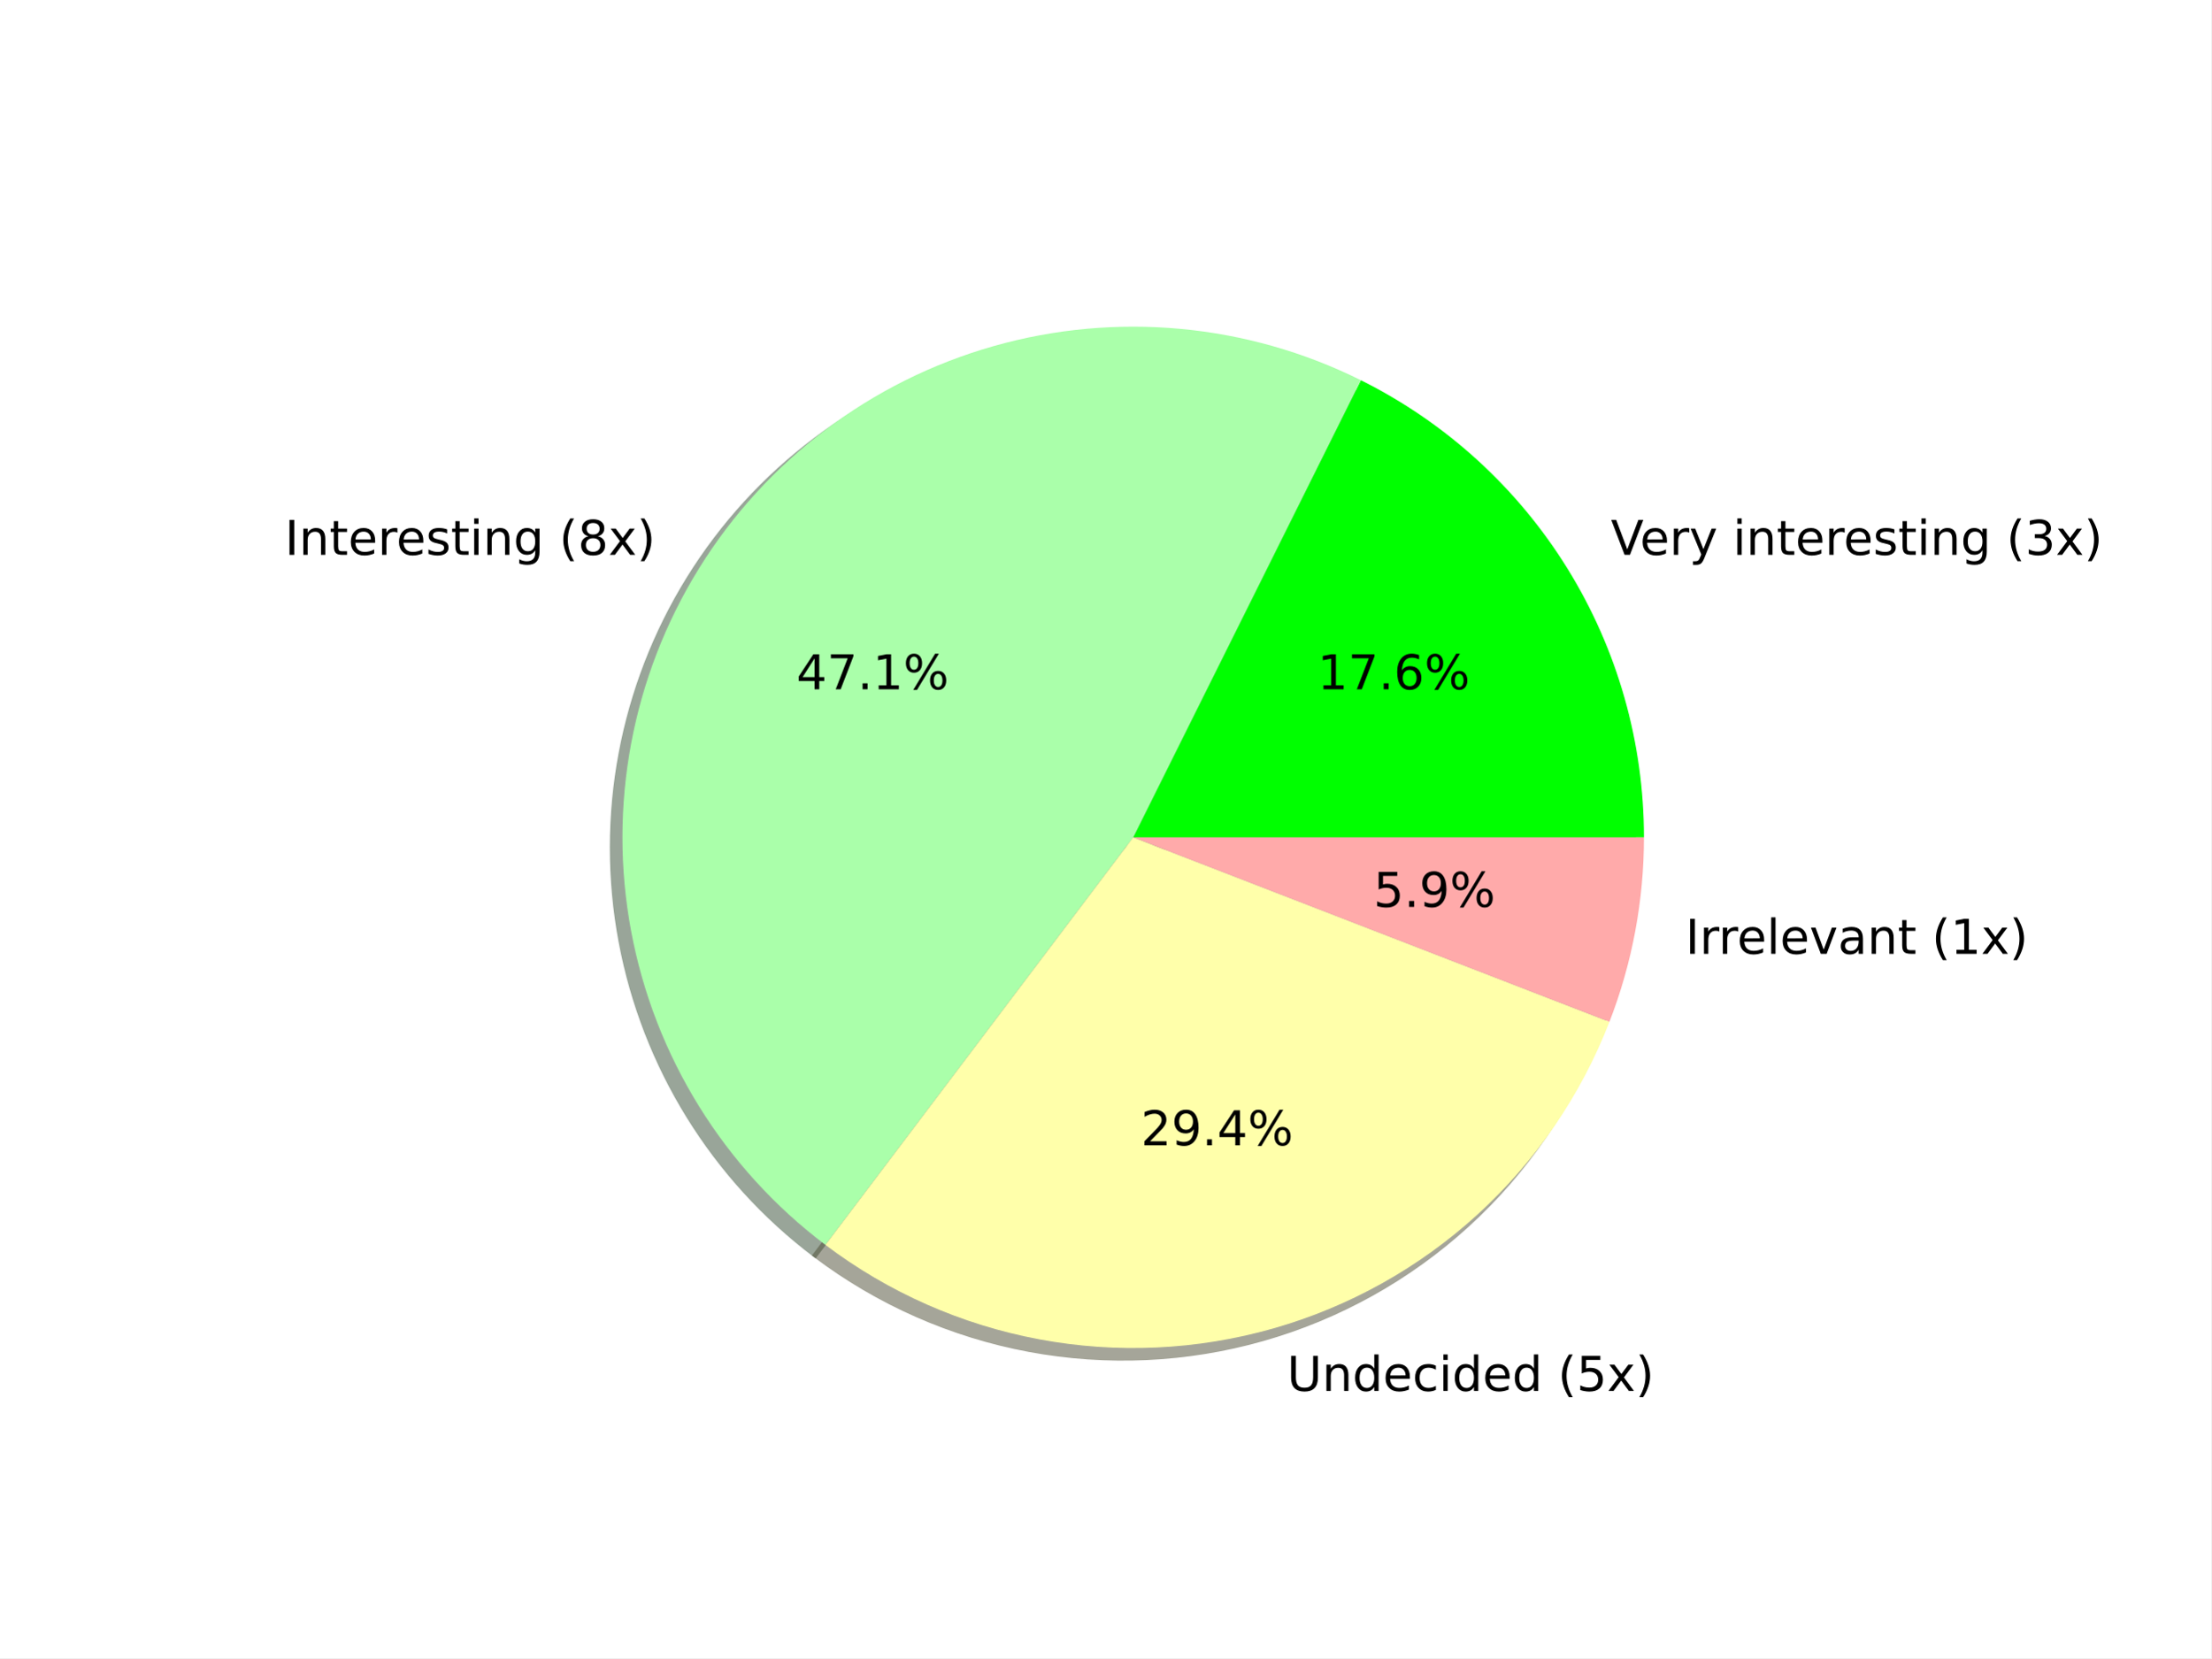
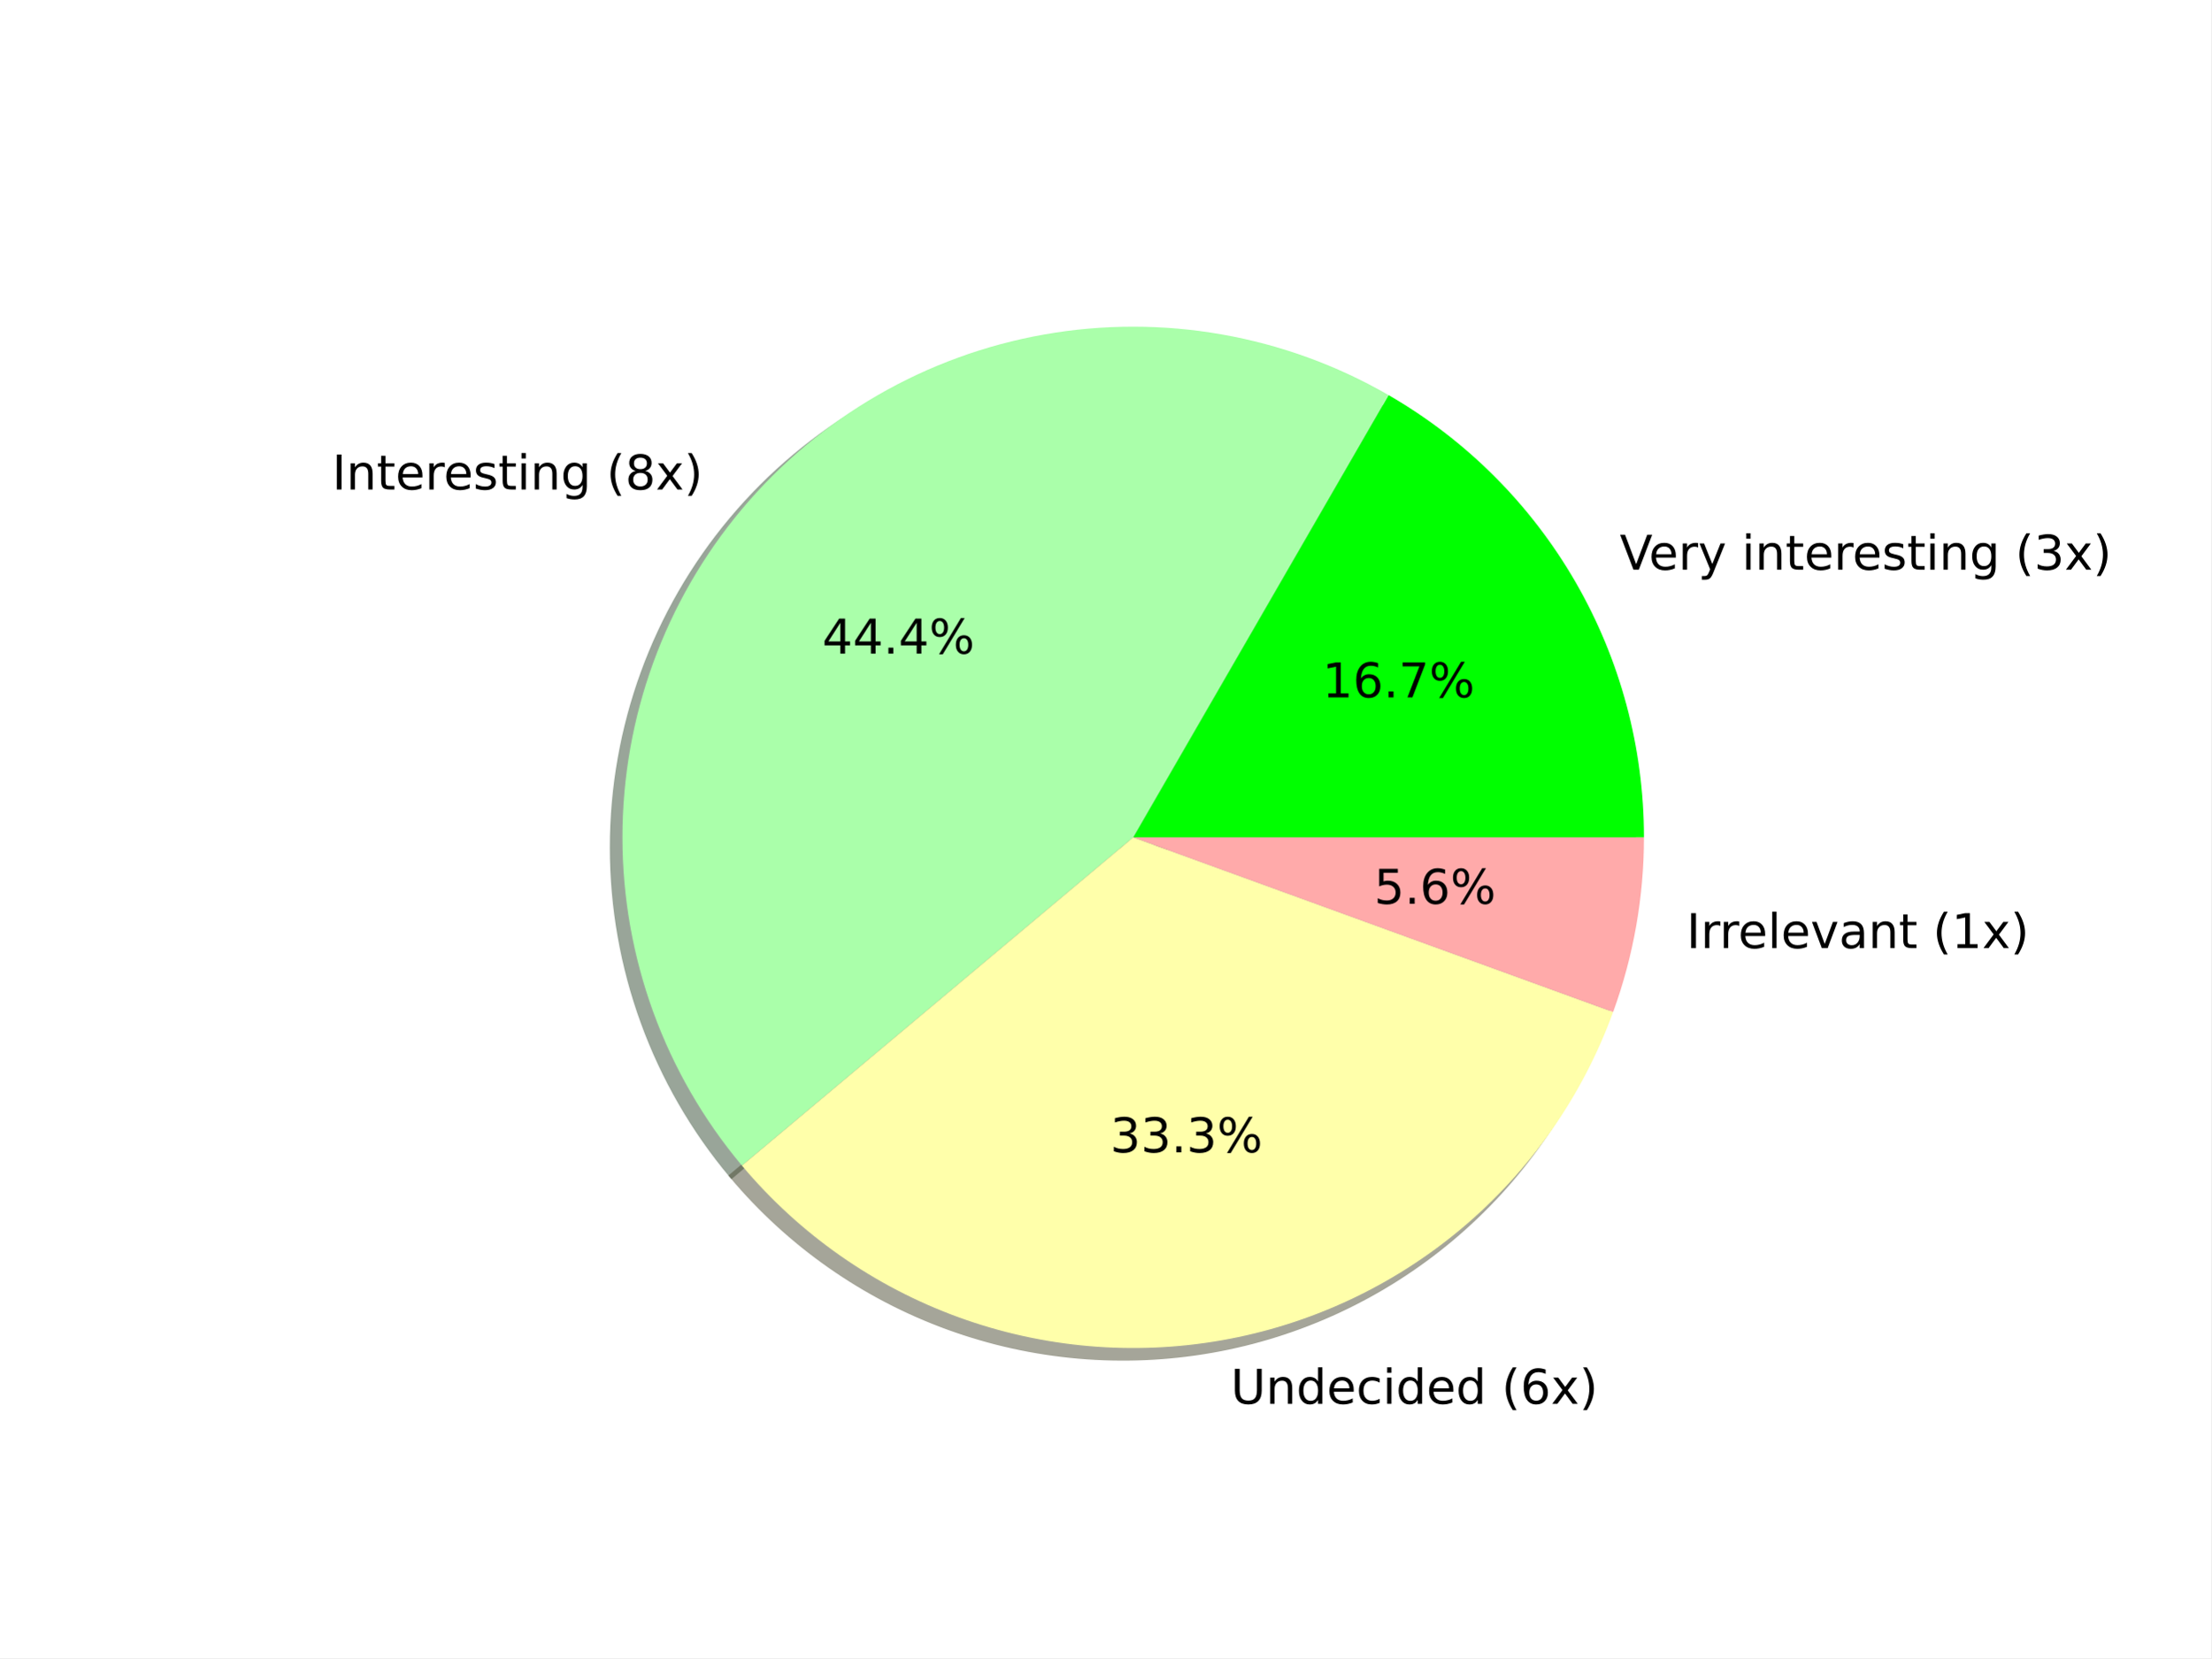
<svg xmlns="http://www.w3.org/2000/svg" xmlns:xlink="http://www.w3.org/1999/xlink" width="460.8pt" height="345.6pt" viewBox="0 0 460.8 345.6" version="1.1">
  <defs>
    <style type="text/css">*{stroke-linejoin: round; stroke-linecap: butt}</style>
  </defs>
  <g id="figure_1">
    <g id="patch_1">
      <path d="M 0 345.6  L 460.8 345.6  L 460.8 0  L 0 0  z " style="fill: #ffffff" />
    </g>
    <g id="axes_1">
      <g id="patch_2">
-         <path d="M 340.476 176.657  C 340.476 156.861 334.954 137.452 324.532 120.621  C 314.111 103.79 299.198 90.195 281.478 81.371  L 234.031 176.657  L 340.476 176.657  z " style="fill: #004c00; opacity: 0.5; stroke: #004c00; stroke-linejoin: miter" />
+         <path d="M 340.476 176.657  C 340.476 157.973 335.557 139.615 326.215 123.434  C 316.873 107.254 303.434 93.815 287.254 84.473  L 234.031 176.657  L 340.476 176.657  z " style="fill: #004c00; opacity: 0.5; stroke: #004c00; stroke-linejoin: miter" />
      </g>
      <g id="patch_3">
-         <path d="M 281.478 81.371  C 257.735 69.549 230.411 67.017 204.901 74.276  C 179.391 81.534 157.492 98.071 143.53 120.621  C 129.568 143.171 124.525 170.145 129.399 196.216  C 134.272 222.287 148.718 245.618 169.884 261.602  L 234.031 176.657  L 281.478 81.371  z " style="fill: #334c33; opacity: 0.5; stroke: #334c33; stroke-linejoin: miter" />
+         <path d="M 287.254 84.473  C 265.586 71.963 240.187 67.485 215.547 71.829  C 190.908 76.174 168.572 89.069 152.49 108.236  C 136.407 127.402 127.586 151.637 127.586 176.657  C 127.586 201.676 136.407 225.912 152.49 245.078  L 234.031 176.657  L 287.254 84.473  z " style="fill: #334c33; opacity: 0.5; stroke: #334c33; stroke-linejoin: miter" />
      </g>
      <g id="patch_4">
-         <path d="M 169.884 261.602  C 183.023 271.524 198.287 278.264 214.472 281.289  C 230.657 284.315 247.325 283.544 263.161 279.038  C 278.998 274.532 293.575 266.413 305.743 255.321  C 317.91 244.228 327.34 230.462 333.288 215.109  L 234.031 176.657  L 169.884 261.602  z " style="fill: #4c4c33; opacity: 0.5; stroke: #4c4c33; stroke-linejoin: miter" />
+         <path d="M 152.49 245.078  C 164.499 259.391 180.068 270.292 197.625 276.682  C 215.182 283.072 234.115 284.729 252.515 281.485  C 270.915 278.24 288.14 270.208 302.453 258.198  C 316.765 246.189 327.666 230.62 334.057 213.063  L 234.031 176.657  L 152.49 245.078  z " style="fill: #4c4c33; opacity: 0.5; stroke: #4c4c33; stroke-linejoin: miter" />
      </g>
      <g id="patch_5">
-         <path d="M 333.288 215.109  C 335.658 208.991 337.458 202.666 338.663 196.216  C 339.869 189.766 340.476 183.219 340.476 176.657  L 234.031 176.657  L 333.288 215.109  z " style="fill: #4c3333; opacity: 0.5; stroke: #4c3333; stroke-linejoin: miter" />
+         <path d="M 334.057 213.063  C 336.176 207.24 337.783 201.243 338.859 195.141  C 339.935 189.038 340.476 182.854 340.476 176.657  L 234.031 176.657  L 334.057 213.063  z " style="fill: #4c3333; opacity: 0.5; stroke: #4c3333; stroke-linejoin: miter" />
      </g>
      <g id="patch_6">
-         <path d="M 342.605 174.528  C 342.605 154.732 337.082 135.323 326.661 118.492  C 316.24 101.661 301.327 88.066 283.607 79.243  L 236.16 174.528  L 342.605 174.528  z " style="fill: #00ff00" />
+         <path d="M 342.605 174.528  C 342.605 155.844 337.686 137.486 328.344 121.306  C 319.002 105.125 305.563 91.686 289.382 82.344  L 236.16 174.528  L 342.605 174.528  z " style="fill: #00ff00" />
      </g>
      <g id="patch_7">
-         <path d="M 283.607 79.243  C 259.864 67.42 232.54 64.888 207.03 72.147  C 181.52 79.405 159.621 95.942 145.659 118.492  C 131.696 141.042 126.654 168.016 131.528 194.087  C 136.401 220.158 150.847 243.489 172.013 259.473  L 236.16 174.528  L 283.607 79.243  z " style="fill: #aaffaa" />
+         <path d="M 289.382 82.344  C 267.715 69.834 242.315 65.356 217.676 69.7  C 193.037 74.045 170.701 86.941 154.619 106.107  C 138.536 125.273 129.715 149.509 129.715 174.528  C 129.715 199.548 138.536 223.783 154.619 242.949  L 236.16 174.528  L 289.382 82.344  z " style="fill: #aaffaa" />
      </g>
      <g id="patch_8">
-         <path d="M 172.013 259.473  C 185.152 269.395 200.416 276.135 216.601 279.16  C 232.785 282.186 249.454 281.415 265.29 276.909  C 281.126 272.403 295.704 264.284 307.871 253.192  C 320.039 242.099 329.469 228.333 335.417 212.98  L 236.16 174.528  L 172.013 259.473  z " style="fill: #ffffaa" />
+         <path d="M 154.619 242.949  C 166.628 257.262 182.197 268.163 199.754 274.553  C 217.311 280.944 236.244 282.6 254.644 279.356  C 273.044 276.111 290.269 268.079 304.581 256.069  C 318.894 244.06 329.795 228.491 336.185 210.934  L 236.16 174.528  L 154.619 242.949  z " style="fill: #ffffaa" />
      </g>
      <g id="patch_9">
-         <path d="M 335.417 212.98  C 337.787 206.862 339.587 200.537 340.792 194.087  C 341.998 187.637 342.605 181.09 342.605 174.528  L 236.16 174.528  L 335.417 212.98  z " style="fill: #ffaaaa" />
+         <path d="M 336.185 210.934  C 338.305 205.111 339.912 199.114 340.988 193.012  C 342.064 186.909 342.605 180.725 342.605 174.528  L 236.16 174.528  L 336.185 210.934  z " style="fill: #ffaaaa" />
      </g>
      <g id="matplotlib.axis_1" />
      <g id="matplotlib.axis_2" />
      <g id="text_1">
-         <g transform="translate(335.7113 115.6478)scale(0.1 -0.1)">
+         <g transform="translate(337.5623 118.7427)scale(0.1 -0.1)">
          <defs>
            <path id="DejaVuSans-56" d="M 1831 0  L 50 4666  L 709 4666  L 2188 738  L 3669 4666  L 4325 4666  L 2547 0  L 1831 0  z " transform="scale(0.015625)" />
            <path id="DejaVuSans-65" d="M 3597 1894  L 3597 1613  L 953 1613  Q 991 1019 1311 708  Q 1631 397 2203 397  Q 2534 397 2845 478  Q 3156 559 3463 722  L 3463 178  Q 3153 47 2828 -22  Q 2503 -91 2169 -91  Q 1331 -91 842 396  Q 353 884 353 1716  Q 353 2575 817 3079  Q 1281 3584 2069 3584  Q 2775 3584 3186 3129  Q 3597 2675 3597 1894  z M 3022 2063  Q 3016 2534 2758 2815  Q 2500 3097 2075 3097  Q 1594 3097 1305 2825  Q 1016 2553 972 2059  L 3022 2063  z " transform="scale(0.015625)" />
            <path id="DejaVuSans-72" d="M 2631 2963  Q 2534 3019 2420 3045  Q 2306 3072 2169 3072  Q 1681 3072 1420 2755  Q 1159 2438 1159 1844  L 1159 0  L 581 0  L 581 3500  L 1159 3500  L 1159 2956  Q 1341 3275 1631 3429  Q 1922 3584 2338 3584  Q 2397 3584 2469 3576  Q 2541 3569 2628 3553  L 2631 2963  z " transform="scale(0.015625)" />
            <path id="DejaVuSans-79" d="M 2059 -325  Q 1816 -950 1584 -1140  Q 1353 -1331 966 -1331  L 506 -1331  L 506 -850  L 844 -850  Q 1081 -850 1212 -737  Q 1344 -625 1503 -206  L 1606 56  L 191 3500  L 800 3500  L 1894 763  L 2988 3500  L 3597 3500  L 2059 -325  z " transform="scale(0.015625)" />
            <path id="DejaVuSans-20" transform="scale(0.015625)" />
            <path id="DejaVuSans-69" d="M 603 3500  L 1178 3500  L 1178 0  L 603 0  L 603 3500  z M 603 4863  L 1178 4863  L 1178 4134  L 603 4134  L 603 4863  z " transform="scale(0.015625)" />
            <path id="DejaVuSans-6e" d="M 3513 2113  L 3513 0  L 2938 0  L 2938 2094  Q 2938 2591 2744 2837  Q 2550 3084 2163 3084  Q 1697 3084 1428 2787  Q 1159 2491 1159 1978  L 1159 0  L 581 0  L 581 3500  L 1159 3500  L 1159 2956  Q 1366 3272 1645 3428  Q 1925 3584 2291 3584  Q 2894 3584 3203 3211  Q 3513 2838 3513 2113  z " transform="scale(0.015625)" />
            <path id="DejaVuSans-74" d="M 1172 4494  L 1172 3500  L 2356 3500  L 2356 3053  L 1172 3053  L 1172 1153  Q 1172 725 1289 603  Q 1406 481 1766 481  L 2356 481  L 2356 0  L 1766 0  Q 1100 0 847 248  Q 594 497 594 1153  L 594 3053  L 172 3053  L 172 3500  L 594 3500  L 594 4494  L 1172 4494  z " transform="scale(0.015625)" />
            <path id="DejaVuSans-73" d="M 2834 3397  L 2834 2853  Q 2591 2978 2328 3040  Q 2066 3103 1784 3103  Q 1356 3103 1142 2972  Q 928 2841 928 2578  Q 928 2378 1081 2264  Q 1234 2150 1697 2047  L 1894 2003  Q 2506 1872 2764 1633  Q 3022 1394 3022 966  Q 3022 478 2636 193  Q 2250 -91 1575 -91  Q 1294 -91 989 -36  Q 684 19 347 128  L 347 722  Q 666 556 975 473  Q 1284 391 1588 391  Q 1994 391 2212 530  Q 2431 669 2431 922  Q 2431 1156 2273 1281  Q 2116 1406 1581 1522  L 1381 1569  Q 847 1681 609 1914  Q 372 2147 372 2553  Q 372 3047 722 3315  Q 1072 3584 1716 3584  Q 2034 3584 2315 3537  Q 2597 3491 2834 3397  z " transform="scale(0.015625)" />
            <path id="DejaVuSans-67" d="M 2906 1791  Q 2906 2416 2648 2759  Q 2391 3103 1925 3103  Q 1463 3103 1205 2759  Q 947 2416 947 1791  Q 947 1169 1205 825  Q 1463 481 1925 481  Q 2391 481 2648 825  Q 2906 1169 2906 1791  z M 3481 434  Q 3481 -459 3084 -895  Q 2688 -1331 1869 -1331  Q 1566 -1331 1297 -1286  Q 1028 -1241 775 -1147  L 775 -588  Q 1028 -725 1275 -790  Q 1522 -856 1778 -856  Q 2344 -856 2625 -561  Q 2906 -266 2906 331  L 2906 616  Q 2728 306 2450 153  Q 2172 0 1784 0  Q 1141 0 747 490  Q 353 981 353 1791  Q 353 2603 747 3093  Q 1141 3584 1784 3584  Q 2172 3584 2450 3431  Q 2728 3278 2906 2969  L 2906 3500  L 3481 3500  L 3481 434  z " transform="scale(0.015625)" />
            <path id="DejaVuSans-28" d="M 1984 4856  Q 1566 4138 1362 3434  Q 1159 2731 1159 2009  Q 1159 1288 1364 580  Q 1569 -128 1984 -844  L 1484 -844  Q 1016 -109 783 600  Q 550 1309 550 2009  Q 550 2706 781 3412  Q 1013 4119 1484 4856  L 1984 4856  z " transform="scale(0.015625)" />
            <path id="DejaVuSans-33" d="M 2597 2516  Q 3050 2419 3304 2112  Q 3559 1806 3559 1356  Q 3559 666 3084 287  Q 2609 -91 1734 -91  Q 1441 -91 1130 -33  Q 819 25 488 141  L 488 750  Q 750 597 1062 519  Q 1375 441 1716 441  Q 2309 441 2620 675  Q 2931 909 2931 1356  Q 2931 1769 2642 2001  Q 2353 2234 1838 2234  L 1294 2234  L 1294 2753  L 1863 2753  Q 2328 2753 2575 2939  Q 2822 3125 2822 3475  Q 2822 3834 2567 4026  Q 2313 4219 1838 4219  Q 1578 4219 1281 4162  Q 984 4106 628 3988  L 628 4550  Q 988 4650 1302 4700  Q 1616 4750 1894 4750  Q 2613 4750 3031 4423  Q 3450 4097 3450 3541  Q 3450 3153 3228 2886  Q 3006 2619 2597 2516  z " transform="scale(0.015625)" />
            <path id="DejaVuSans-78" d="M 3513 3500  L 2247 1797  L 3578 0  L 2900 0  L 1881 1375  L 863 0  L 184 0  L 1544 1831  L 300 3500  L 978 3500  L 1906 2253  L 2834 3500  L 3513 3500  z " transform="scale(0.015625)" />
            <path id="DejaVuSans-29" d="M 513 4856  L 1013 4856  Q 1481 4119 1714 3412  Q 1947 2706 1947 2009  Q 1947 1309 1714 600  Q 1481 -109 1013 -844  L 513 -844  Q 928 -128 1133 580  Q 1338 1288 1338 2009  Q 1338 2731 1133 3434  Q 928 4138 513 4856  z " transform="scale(0.015625)" />
          </defs>
          <use xlink:href="#DejaVuSans-56" />
          <use xlink:href="#DejaVuSans-65" x="60.658" />
          <use xlink:href="#DejaVuSans-72" x="122.182" />
          <use xlink:href="#DejaVuSans-79" x="163.295" />
          <use xlink:href="#DejaVuSans-20" x="222.475" />
          <use xlink:href="#DejaVuSans-69" x="254.262" />
          <use xlink:href="#DejaVuSans-6e" x="282.045" />
          <use xlink:href="#DejaVuSans-74" x="345.424" />
          <use xlink:href="#DejaVuSans-65" x="384.633" />
          <use xlink:href="#DejaVuSans-72" x="446.156" />
          <use xlink:href="#DejaVuSans-65" x="485.02" />
          <use xlink:href="#DejaVuSans-73" x="546.543" />
          <use xlink:href="#DejaVuSans-74" x="598.643" />
          <use xlink:href="#DejaVuSans-69" x="637.852" />
          <use xlink:href="#DejaVuSans-6e" x="665.635" />
          <use xlink:href="#DejaVuSans-67" x="729.014" />
          <use xlink:href="#DejaVuSans-20" x="792.49" />
          <use xlink:href="#DejaVuSans-28" x="824.277" />
          <use xlink:href="#DejaVuSans-33" x="863.291" />
          <use xlink:href="#DejaVuSans-78" x="926.914" />
          <use xlink:href="#DejaVuSans-29" x="986.094" />
        </g>
      </g>
      <g id="text_2">
-         <g transform="translate(274.5771 143.6658)scale(0.1 -0.1)">
+         <g transform="translate(275.5867 145.3539)scale(0.1 -0.1)">
          <defs>
            <path id="DejaVuSans-31" d="M 794 531  L 1825 531  L 1825 4091  L 703 3866  L 703 4441  L 1819 4666  L 2450 4666  L 2450 531  L 3481 531  L 3481 0  L 794 0  L 794 531  z " transform="scale(0.015625)" />
+             <path id="DejaVuSans-36" d="M 2113 2584  Q 1688 2584 1439 2293  Q 1191 2003 1191 1497  Q 1191 994 1439 701  Q 1688 409 2113 409  Q 2538 409 2786 701  Q 3034 994 3034 1497  Q 3034 2003 2786 2293  Q 2538 2584 2113 2584  z M 3366 4563  L 3366 3988  Q 3128 4100 2886 4159  Q 2644 4219 2406 4219  Q 1781 4219 1451 3797  Q 1122 3375 1075 2522  Q 1259 2794 1537 2939  Q 1816 3084 2150 3084  Q 2853 3084 3261 2657  Q 3669 2231 3669 1497  Q 3669 778 3244 343  Q 2819 -91 2113 -91  Q 1303 -91 875 529  Q 447 1150 447 2328  Q 447 3434 972 4092  Q 1497 4750 2381 4750  Q 2619 4750 2861 4703  Q 3103 4656 3366 4563  z " transform="scale(0.015625)" />
+             <path id="DejaVuSans-2e" d="M 684 794  L 1344 794  L 1344 0  L 684 0  L 684 794  z " transform="scale(0.015625)" />
            <path id="DejaVuSans-37" d="M 525 4666  L 3525 4666  L 3525 4397  L 1831 0  L 1172 0  L 2766 4134  L 525 4134  L 525 4666  z " transform="scale(0.015625)" />
-             <path id="DejaVuSans-2e" d="M 684 794  L 1344 794  L 1344 0  L 684 0  L 684 794  z " transform="scale(0.015625)" />
-             <path id="DejaVuSans-36" d="M 2113 2584  Q 1688 2584 1439 2293  Q 1191 2003 1191 1497  Q 1191 994 1439 701  Q 1688 409 2113 409  Q 2538 409 2786 701  Q 3034 994 3034 1497  Q 3034 2003 2786 2293  Q 2538 2584 2113 2584  z M 3366 4563  L 3366 3988  Q 3128 4100 2886 4159  Q 2644 4219 2406 4219  Q 1781 4219 1451 3797  Q 1122 3375 1075 2522  Q 1259 2794 1537 2939  Q 1816 3084 2150 3084  Q 2853 3084 3261 2657  Q 3669 2231 3669 1497  Q 3669 778 3244 343  Q 2819 -91 2113 -91  Q 1303 -91 875 529  Q 447 1150 447 2328  Q 447 3434 972 4092  Q 1497 4750 2381 4750  Q 2619 4750 2861 4703  Q 3103 4656 3366 4563  z " transform="scale(0.015625)" />
            <path id="DejaVuSans-25" d="M 4653 2053  Q 4381 2053 4226 1822  Q 4072 1591 4072 1178  Q 4072 772 4226 539  Q 4381 306 4653 306  Q 4919 306 5073 539  Q 5228 772 5228 1178  Q 5228 1588 5073 1820  Q 4919 2053 4653 2053  z M 4653 2450  Q 5147 2450 5437 2106  Q 5728 1763 5728 1178  Q 5728 594 5436 251  Q 5144 -91 4653 -91  Q 4153 -91 3862 251  Q 3572 594 3572 1178  Q 3572 1766 3864 2108  Q 4156 2450 4653 2450  z M 1428 4353  Q 1159 4353 1004 4120  Q 850 3888 850 3481  Q 850 3069 1003 2837  Q 1156 2606 1428 2606  Q 1700 2606 1854 2837  Q 2009 3069 2009 3481  Q 2009 3884 1853 4118  Q 1697 4353 1428 4353  z M 4250 4750  L 4750 4750  L 1831 -91  L 1331 -91  L 4250 4750  z M 1428 4750  Q 1922 4750 2215 4408  Q 2509 4066 2509 3481  Q 2509 2891 2217 2550  Q 1925 2209 1428 2209  Q 931 2209 642 2551  Q 353 2894 353 3481  Q 353 4063 643 4406  Q 934 4750 1428 4750  z " transform="scale(0.015625)" />
          </defs>
          <use xlink:href="#DejaVuSans-31" />
-           <use xlink:href="#DejaVuSans-37" x="63.623" />
+           <use xlink:href="#DejaVuSans-36" x="63.623" />
          <use xlink:href="#DejaVuSans-2e" x="127.246" />
-           <use xlink:href="#DejaVuSans-36" x="159.033" />
+           <use xlink:href="#DejaVuSans-37" x="159.033" />
          <use xlink:href="#DejaVuSans-25" x="222.656" />
        </g>
      </g>
      <g id="text_3">
-         <g transform="translate(59.35244 115.6478)scale(0.1 -0.1)">
+         <g transform="translate(69.20816 102.0238)scale(0.1 -0.1)">
          <defs>
            <path id="DejaVuSans-49" d="M 628 4666  L 1259 4666  L 1259 0  L 628 0  L 628 4666  z " transform="scale(0.015625)" />
            <path id="DejaVuSans-38" d="M 2034 2216  Q 1584 2216 1326 1975  Q 1069 1734 1069 1313  Q 1069 891 1326 650  Q 1584 409 2034 409  Q 2484 409 2743 651  Q 3003 894 3003 1313  Q 3003 1734 2745 1975  Q 2488 2216 2034 2216  z M 1403 2484  Q 997 2584 770 2862  Q 544 3141 544 3541  Q 544 4100 942 4425  Q 1341 4750 2034 4750  Q 2731 4750 3128 4425  Q 3525 4100 3525 3541  Q 3525 3141 3298 2862  Q 3072 2584 2669 2484  Q 3125 2378 3379 2068  Q 3634 1759 3634 1313  Q 3634 634 3220 271  Q 2806 -91 2034 -91  Q 1263 -91 848 271  Q 434 634 434 1313  Q 434 1759 690 2068  Q 947 2378 1403 2484  z M 1172 3481  Q 1172 3119 1398 2916  Q 1625 2713 2034 2713  Q 2441 2713 2670 2916  Q 2900 3119 2900 3481  Q 2900 3844 2670 4047  Q 2441 4250 2034 4250  Q 1625 4250 1398 4047  Q 1172 3844 1172 3481  z " transform="scale(0.015625)" />
          </defs>
          <use xlink:href="#DejaVuSans-49" />
          <use xlink:href="#DejaVuSans-6e" x="29.492" />
          <use xlink:href="#DejaVuSans-74" x="92.871" />
          <use xlink:href="#DejaVuSans-65" x="132.08" />
          <use xlink:href="#DejaVuSans-72" x="193.604" />
          <use xlink:href="#DejaVuSans-65" x="232.467" />
          <use xlink:href="#DejaVuSans-73" x="293.99" />
          <use xlink:href="#DejaVuSans-74" x="346.09" />
          <use xlink:href="#DejaVuSans-69" x="385.299" />
          <use xlink:href="#DejaVuSans-6e" x="413.082" />
          <use xlink:href="#DejaVuSans-67" x="476.461" />
          <use xlink:href="#DejaVuSans-20" x="539.938" />
          <use xlink:href="#DejaVuSans-28" x="571.725" />
          <use xlink:href="#DejaVuSans-38" x="610.738" />
          <use xlink:href="#DejaVuSans-78" x="674.361" />
          <use xlink:href="#DejaVuSans-29" x="733.541" />
        </g>
      </g>
      <g id="text_4">
-         <g transform="translate(165.9757 143.6658)scale(0.1 -0.1)">
+         <g transform="translate(171.3515 136.2345)scale(0.1 -0.1)">
          <defs>
            <path id="DejaVuSans-34" d="M 2419 4116  L 825 1625  L 2419 1625  L 2419 4116  z M 2253 4666  L 3047 4666  L 3047 1625  L 3713 1625  L 3713 1100  L 3047 1100  L 3047 0  L 2419 0  L 2419 1100  L 313 1100  L 313 1709  L 2253 4666  z " transform="scale(0.015625)" />
          </defs>
          <use xlink:href="#DejaVuSans-34" />
-           <use xlink:href="#DejaVuSans-37" x="63.623" />
+           <use xlink:href="#DejaVuSans-34" x="63.623" />
          <use xlink:href="#DejaVuSans-2e" x="127.246" />
-           <use xlink:href="#DejaVuSans-31" x="159.033" />
+           <use xlink:href="#DejaVuSans-34" x="159.033" />
          <use xlink:href="#DejaVuSans-25" x="222.656" />
        </g>
      </g>
      <g id="text_5">
-         <g transform="translate(268.203 289.9068)scale(0.1 -0.1)">
+         <g transform="translate(256.4923 292.5978)scale(0.1 -0.1)">
          <defs>
            <path id="DejaVuSans-55" d="M 556 4666  L 1191 4666  L 1191 1831  Q 1191 1081 1462 751  Q 1734 422 2344 422  Q 2950 422 3222 751  Q 3494 1081 3494 1831  L 3494 4666  L 4128 4666  L 4128 1753  Q 4128 841 3676 375  Q 3225 -91 2344 -91  Q 1459 -91 1007 375  Q 556 841 556 1753  L 556 4666  z " transform="scale(0.015625)" />
            <path id="DejaVuSans-64" d="M 2906 2969  L 2906 4863  L 3481 4863  L 3481 0  L 2906 0  L 2906 525  Q 2725 213 2448 61  Q 2172 -91 1784 -91  Q 1150 -91 751 415  Q 353 922 353 1747  Q 353 2572 751 3078  Q 1150 3584 1784 3584  Q 2172 3584 2448 3432  Q 2725 3281 2906 2969  z M 947 1747  Q 947 1113 1208 752  Q 1469 391 1925 391  Q 2381 391 2643 752  Q 2906 1113 2906 1747  Q 2906 2381 2643 2742  Q 2381 3103 1925 3103  Q 1469 3103 1208 2742  Q 947 2381 947 1747  z " transform="scale(0.015625)" />
            <path id="DejaVuSans-63" d="M 3122 3366  L 3122 2828  Q 2878 2963 2633 3030  Q 2388 3097 2138 3097  Q 1578 3097 1268 2742  Q 959 2388 959 1747  Q 959 1106 1268 751  Q 1578 397 2138 397  Q 2388 397 2633 464  Q 2878 531 3122 666  L 3122 134  Q 2881 22 2623 -34  Q 2366 -91 2075 -91  Q 1284 -91 818 406  Q 353 903 353 1747  Q 353 2603 823 3093  Q 1294 3584 2113 3584  Q 2378 3584 2631 3529  Q 2884 3475 3122 3366  z " transform="scale(0.015625)" />
-             <path id="DejaVuSans-35" d="M 691 4666  L 3169 4666  L 3169 4134  L 1269 4134  L 1269 2991  Q 1406 3038 1543 3061  Q 1681 3084 1819 3084  Q 2600 3084 3056 2656  Q 3513 2228 3513 1497  Q 3513 744 3044 326  Q 2575 -91 1722 -91  Q 1428 -91 1123 -41  Q 819 9 494 109  L 494 744  Q 775 591 1075 516  Q 1375 441 1709 441  Q 2250 441 2565 725  Q 2881 1009 2881 1497  Q 2881 1984 2565 2268  Q 2250 2553 1709 2553  Q 1456 2553 1204 2497  Q 953 2441 691 2322  L 691 4666  z " transform="scale(0.015625)" />
          </defs>
          <use xlink:href="#DejaVuSans-55" />
          <use xlink:href="#DejaVuSans-6e" x="73.193" />
          <use xlink:href="#DejaVuSans-64" x="136.572" />
          <use xlink:href="#DejaVuSans-65" x="200.049" />
          <use xlink:href="#DejaVuSans-63" x="261.572" />
          <use xlink:href="#DejaVuSans-69" x="316.553" />
          <use xlink:href="#DejaVuSans-64" x="344.336" />
          <use xlink:href="#DejaVuSans-65" x="407.812" />
          <use xlink:href="#DejaVuSans-64" x="469.336" />
          <use xlink:href="#DejaVuSans-20" x="532.812" />
          <use xlink:href="#DejaVuSans-28" x="564.6" />
-           <use xlink:href="#DejaVuSans-35" x="603.613" />
+           <use xlink:href="#DejaVuSans-36" x="603.613" />
          <use xlink:href="#DejaVuSans-78" x="667.236" />
          <use xlink:href="#DejaVuSans-29" x="726.416" />
        </g>
      </g>
      <g id="text_6">
-         <g transform="translate(237.7544 238.7162)scale(0.1 -0.1)">
-           <defs>
-             <path id="DejaVuSans-32" d="M 1228 531  L 3431 531  L 3431 0  L 469 0  L 469 531  Q 828 903 1448 1529  Q 2069 2156 2228 2338  Q 2531 2678 2651 2914  Q 2772 3150 2772 3378  Q 2772 3750 2511 3984  Q 2250 4219 1831 4219  Q 1534 4219 1204 4116  Q 875 4013 500 3803  L 500 4441  Q 881 4594 1212 4672  Q 1544 4750 1819 4750  Q 2544 4750 2975 4387  Q 3406 4025 3406 3419  Q 3406 3131 3298 2873  Q 3191 2616 2906 2266  Q 2828 2175 2409 1742  Q 1991 1309 1228 531  z " transform="scale(0.015625)" />
-             <path id="DejaVuSans-39" d="M 703 97  L 703 672  Q 941 559 1184 500  Q 1428 441 1663 441  Q 2288 441 2617 861  Q 2947 1281 2994 2138  Q 2813 1869 2534 1725  Q 2256 1581 1919 1581  Q 1219 1581 811 2004  Q 403 2428 403 3163  Q 403 3881 828 4315  Q 1253 4750 1959 4750  Q 2769 4750 3195 4129  Q 3622 3509 3622 2328  Q 3622 1225 3098 567  Q 2575 -91 1691 -91  Q 1453 -91 1209 -44  Q 966 3 703 97  z M 1959 2075  Q 2384 2075 2632 2365  Q 2881 2656 2881 3163  Q 2881 3666 2632 3958  Q 2384 4250 1959 4250  Q 1534 4250 1286 3958  Q 1038 3666 1038 3163  Q 1038 2656 1286 2365  Q 1534 2075 1959 2075  z " transform="scale(0.015625)" />
-           </defs>
-           <use xlink:href="#DejaVuSans-32" />
-           <use xlink:href="#DejaVuSans-39" x="63.623" />
+         <g transform="translate(231.3668 240.184)scale(0.1 -0.1)">
+           <use xlink:href="#DejaVuSans-33" />
+           <use xlink:href="#DejaVuSans-33" x="63.623" />
          <use xlink:href="#DejaVuSans-2e" x="127.246" />
-           <use xlink:href="#DejaVuSans-34" x="159.033" />
+           <use xlink:href="#DejaVuSans-33" x="159.033" />
          <use xlink:href="#DejaVuSans-25" x="222.656" />
        </g>
      </g>
      <g id="text_7">
-         <g transform="translate(351.2556 198.8025)scale(0.1 -0.1)">
+         <g transform="translate(351.4704 197.6197)scale(0.1 -0.1)">
          <defs>
            <path id="DejaVuSans-6c" d="M 603 4863  L 1178 4863  L 1178 0  L 603 0  L 603 4863  z " transform="scale(0.015625)" />
            <path id="DejaVuSans-76" d="M 191 3500  L 800 3500  L 1894 563  L 2988 3500  L 3597 3500  L 2284 0  L 1503 0  L 191 3500  z " transform="scale(0.015625)" />
            <path id="DejaVuSans-61" d="M 2194 1759  Q 1497 1759 1228 1600  Q 959 1441 959 1056  Q 959 750 1161 570  Q 1363 391 1709 391  Q 2188 391 2477 730  Q 2766 1069 2766 1631  L 2766 1759  L 2194 1759  z M 3341 1997  L 3341 0  L 2766 0  L 2766 531  Q 2569 213 2275 61  Q 1981 -91 1556 -91  Q 1019 -91 701 211  Q 384 513 384 1019  Q 384 1609 779 1909  Q 1175 2209 1959 2209  L 2766 2209  L 2766 2266  Q 2766 2663 2505 2880  Q 2244 3097 1772 3097  Q 1472 3097 1187 3025  Q 903 2953 641 2809  L 641 3341  Q 956 3463 1253 3523  Q 1550 3584 1831 3584  Q 2591 3584 2966 3190  Q 3341 2797 3341 1997  z " transform="scale(0.015625)" />
          </defs>
          <use xlink:href="#DejaVuSans-49" />
          <use xlink:href="#DejaVuSans-72" x="29.492" />
          <use xlink:href="#DejaVuSans-72" x="68.855" />
          <use xlink:href="#DejaVuSans-65" x="107.719" />
          <use xlink:href="#DejaVuSans-6c" x="169.242" />
          <use xlink:href="#DejaVuSans-65" x="197.025" />
          <use xlink:href="#DejaVuSans-76" x="258.549" />
          <use xlink:href="#DejaVuSans-61" x="317.729" />
          <use xlink:href="#DejaVuSans-6e" x="379.008" />
          <use xlink:href="#DejaVuSans-74" x="442.387" />
          <use xlink:href="#DejaVuSans-20" x="481.596" />
          <use xlink:href="#DejaVuSans-28" x="513.383" />
          <use xlink:href="#DejaVuSans-31" x="552.396" />
          <use xlink:href="#DejaVuSans-78" x="616.02" />
          <use xlink:href="#DejaVuSans-29" x="675.199" />
        </g>
      </g>
      <g id="text_8">
-         <g transform="translate(286.2371 189.0229)scale(0.1 -0.1)">
+         <g transform="translate(286.3543 188.3777)scale(0.1 -0.1)">
+           <defs>
+             <path id="DejaVuSans-35" d="M 691 4666  L 3169 4666  L 3169 4134  L 1269 4134  L 1269 2991  Q 1406 3038 1543 3061  Q 1681 3084 1819 3084  Q 2600 3084 3056 2656  Q 3513 2228 3513 1497  Q 3513 744 3044 326  Q 2575 -91 1722 -91  Q 1428 -91 1123 -41  Q 819 9 494 109  L 494 744  Q 775 591 1075 516  Q 1375 441 1709 441  Q 2250 441 2565 725  Q 2881 1009 2881 1497  Q 2881 1984 2565 2268  Q 2250 2553 1709 2553  Q 1456 2553 1204 2497  Q 953 2441 691 2322  L 691 4666  z " transform="scale(0.015625)" />
+           </defs>
          <use xlink:href="#DejaVuSans-35" />
          <use xlink:href="#DejaVuSans-2e" x="63.623" />
-           <use xlink:href="#DejaVuSans-39" x="95.41" />
+           <use xlink:href="#DejaVuSans-36" x="95.41" />
          <use xlink:href="#DejaVuSans-25" x="159.033" />
        </g>
      </g>
    </g>
  </g>
</svg>
